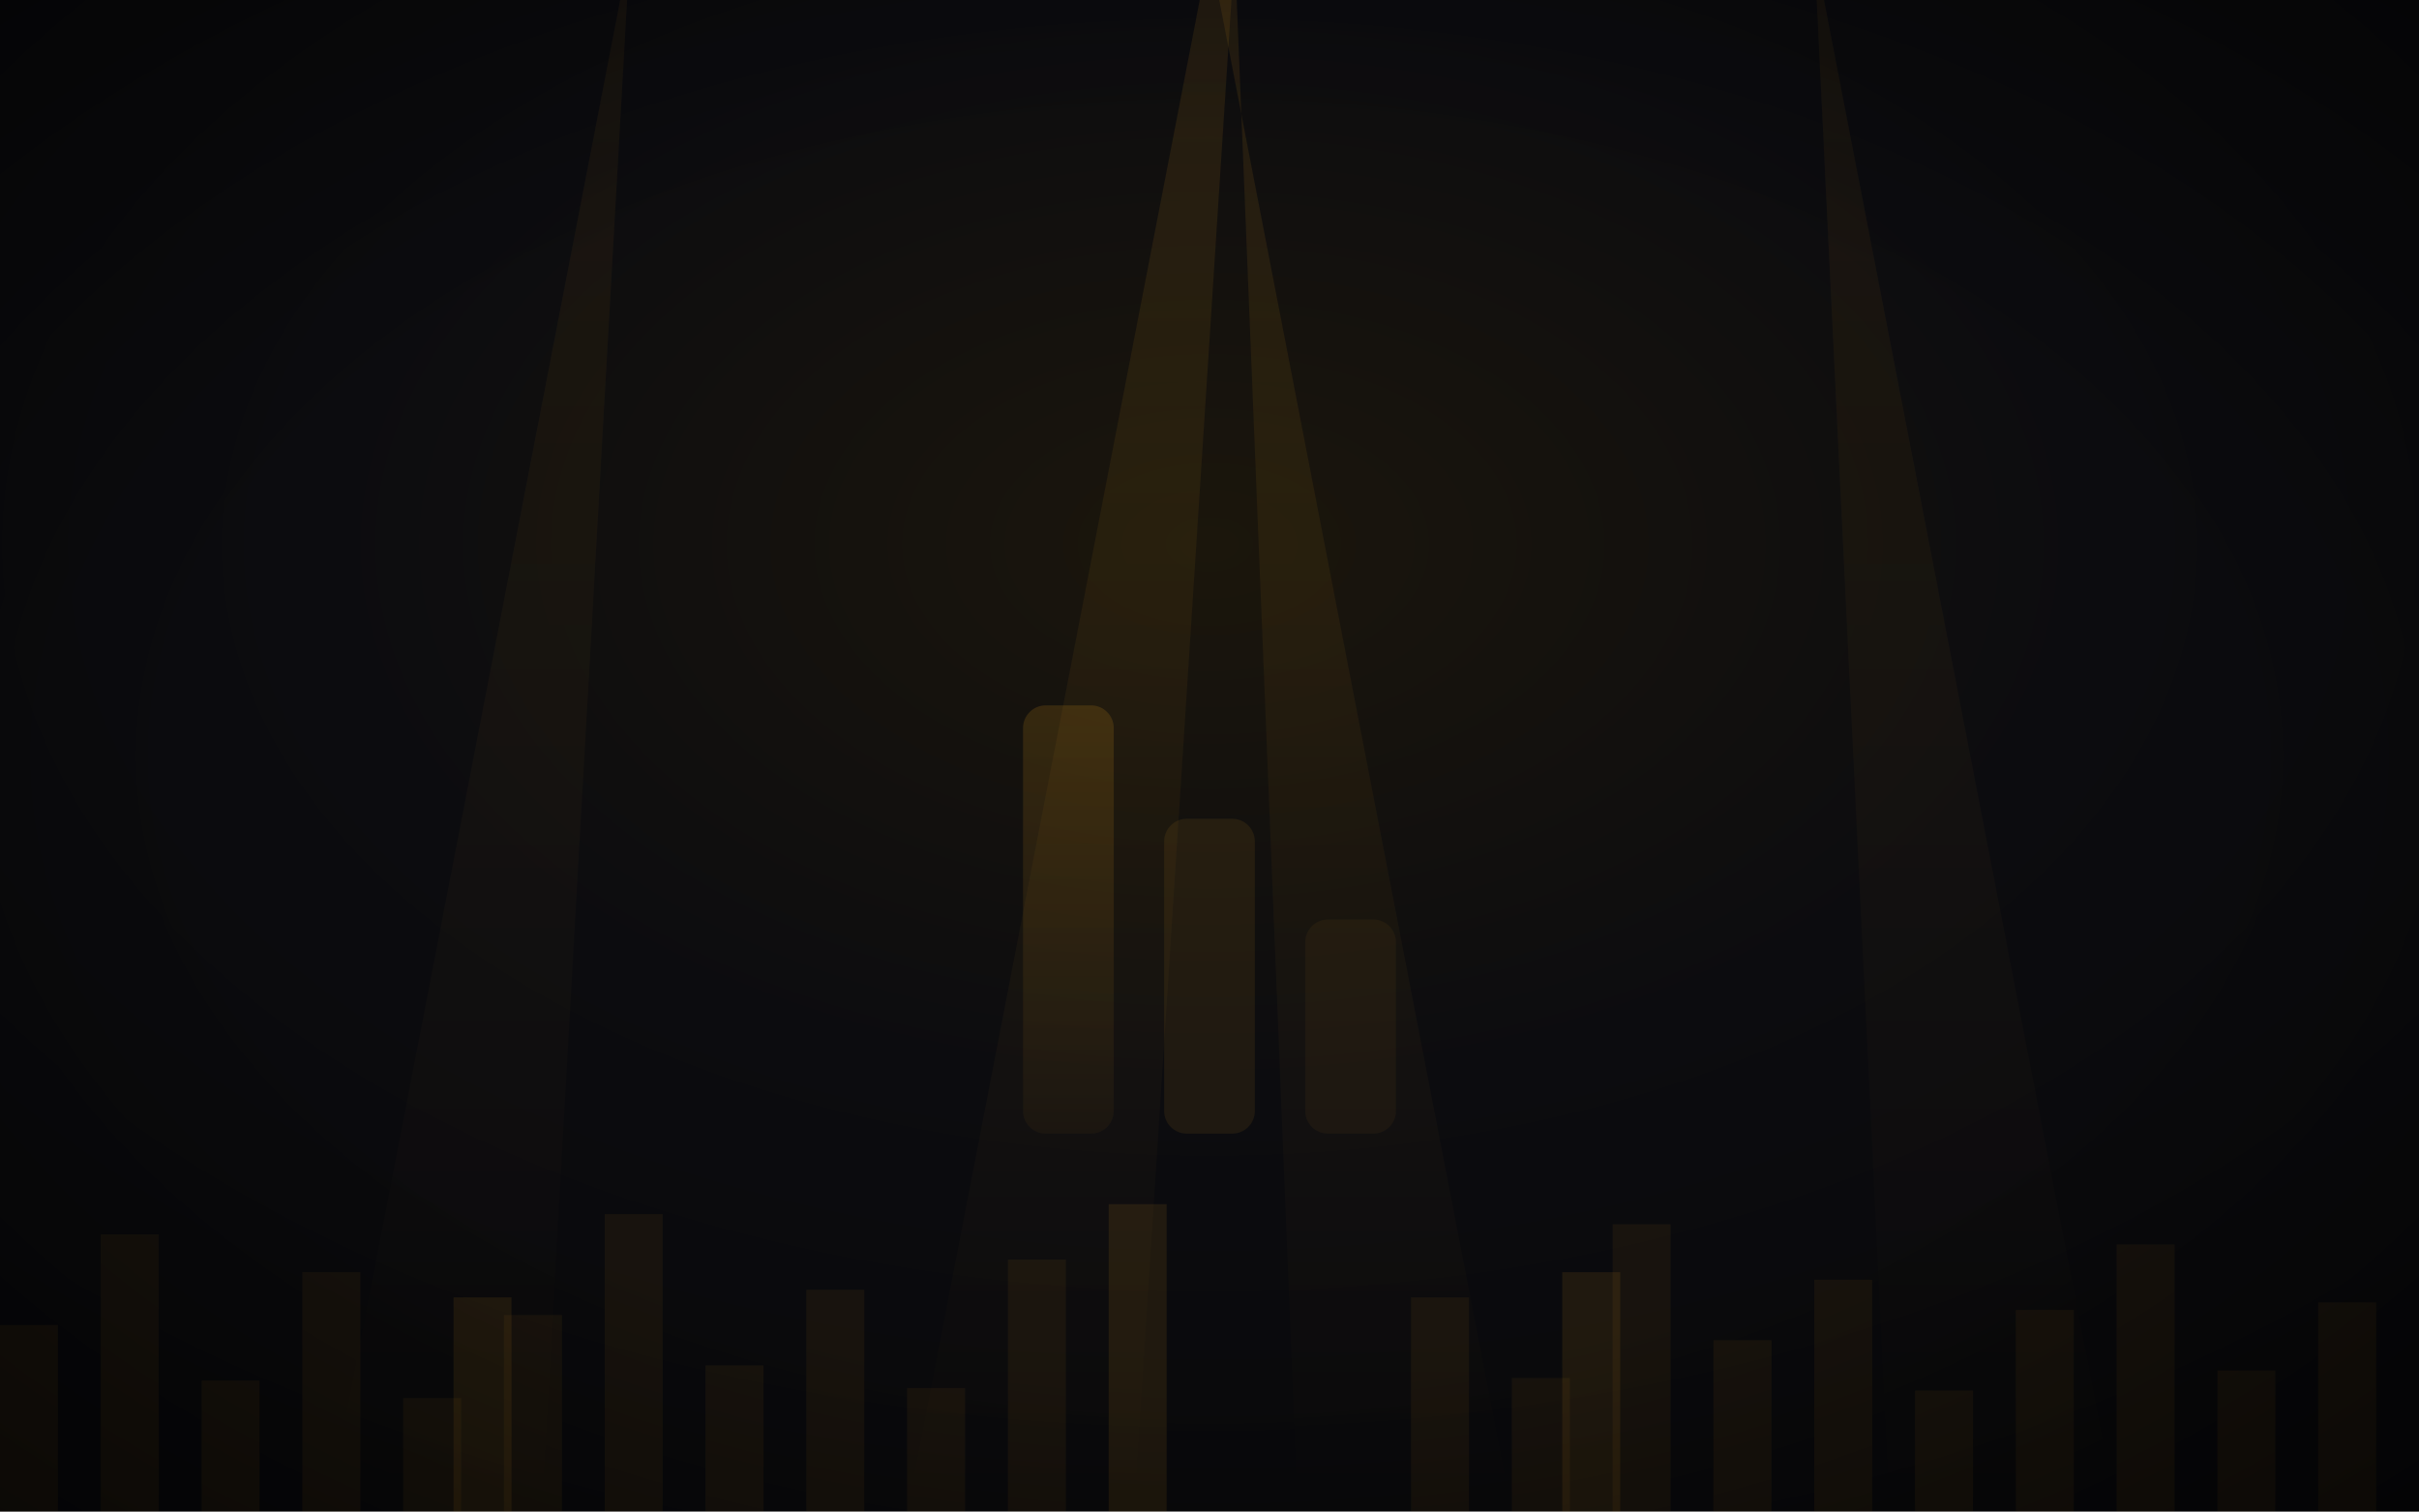
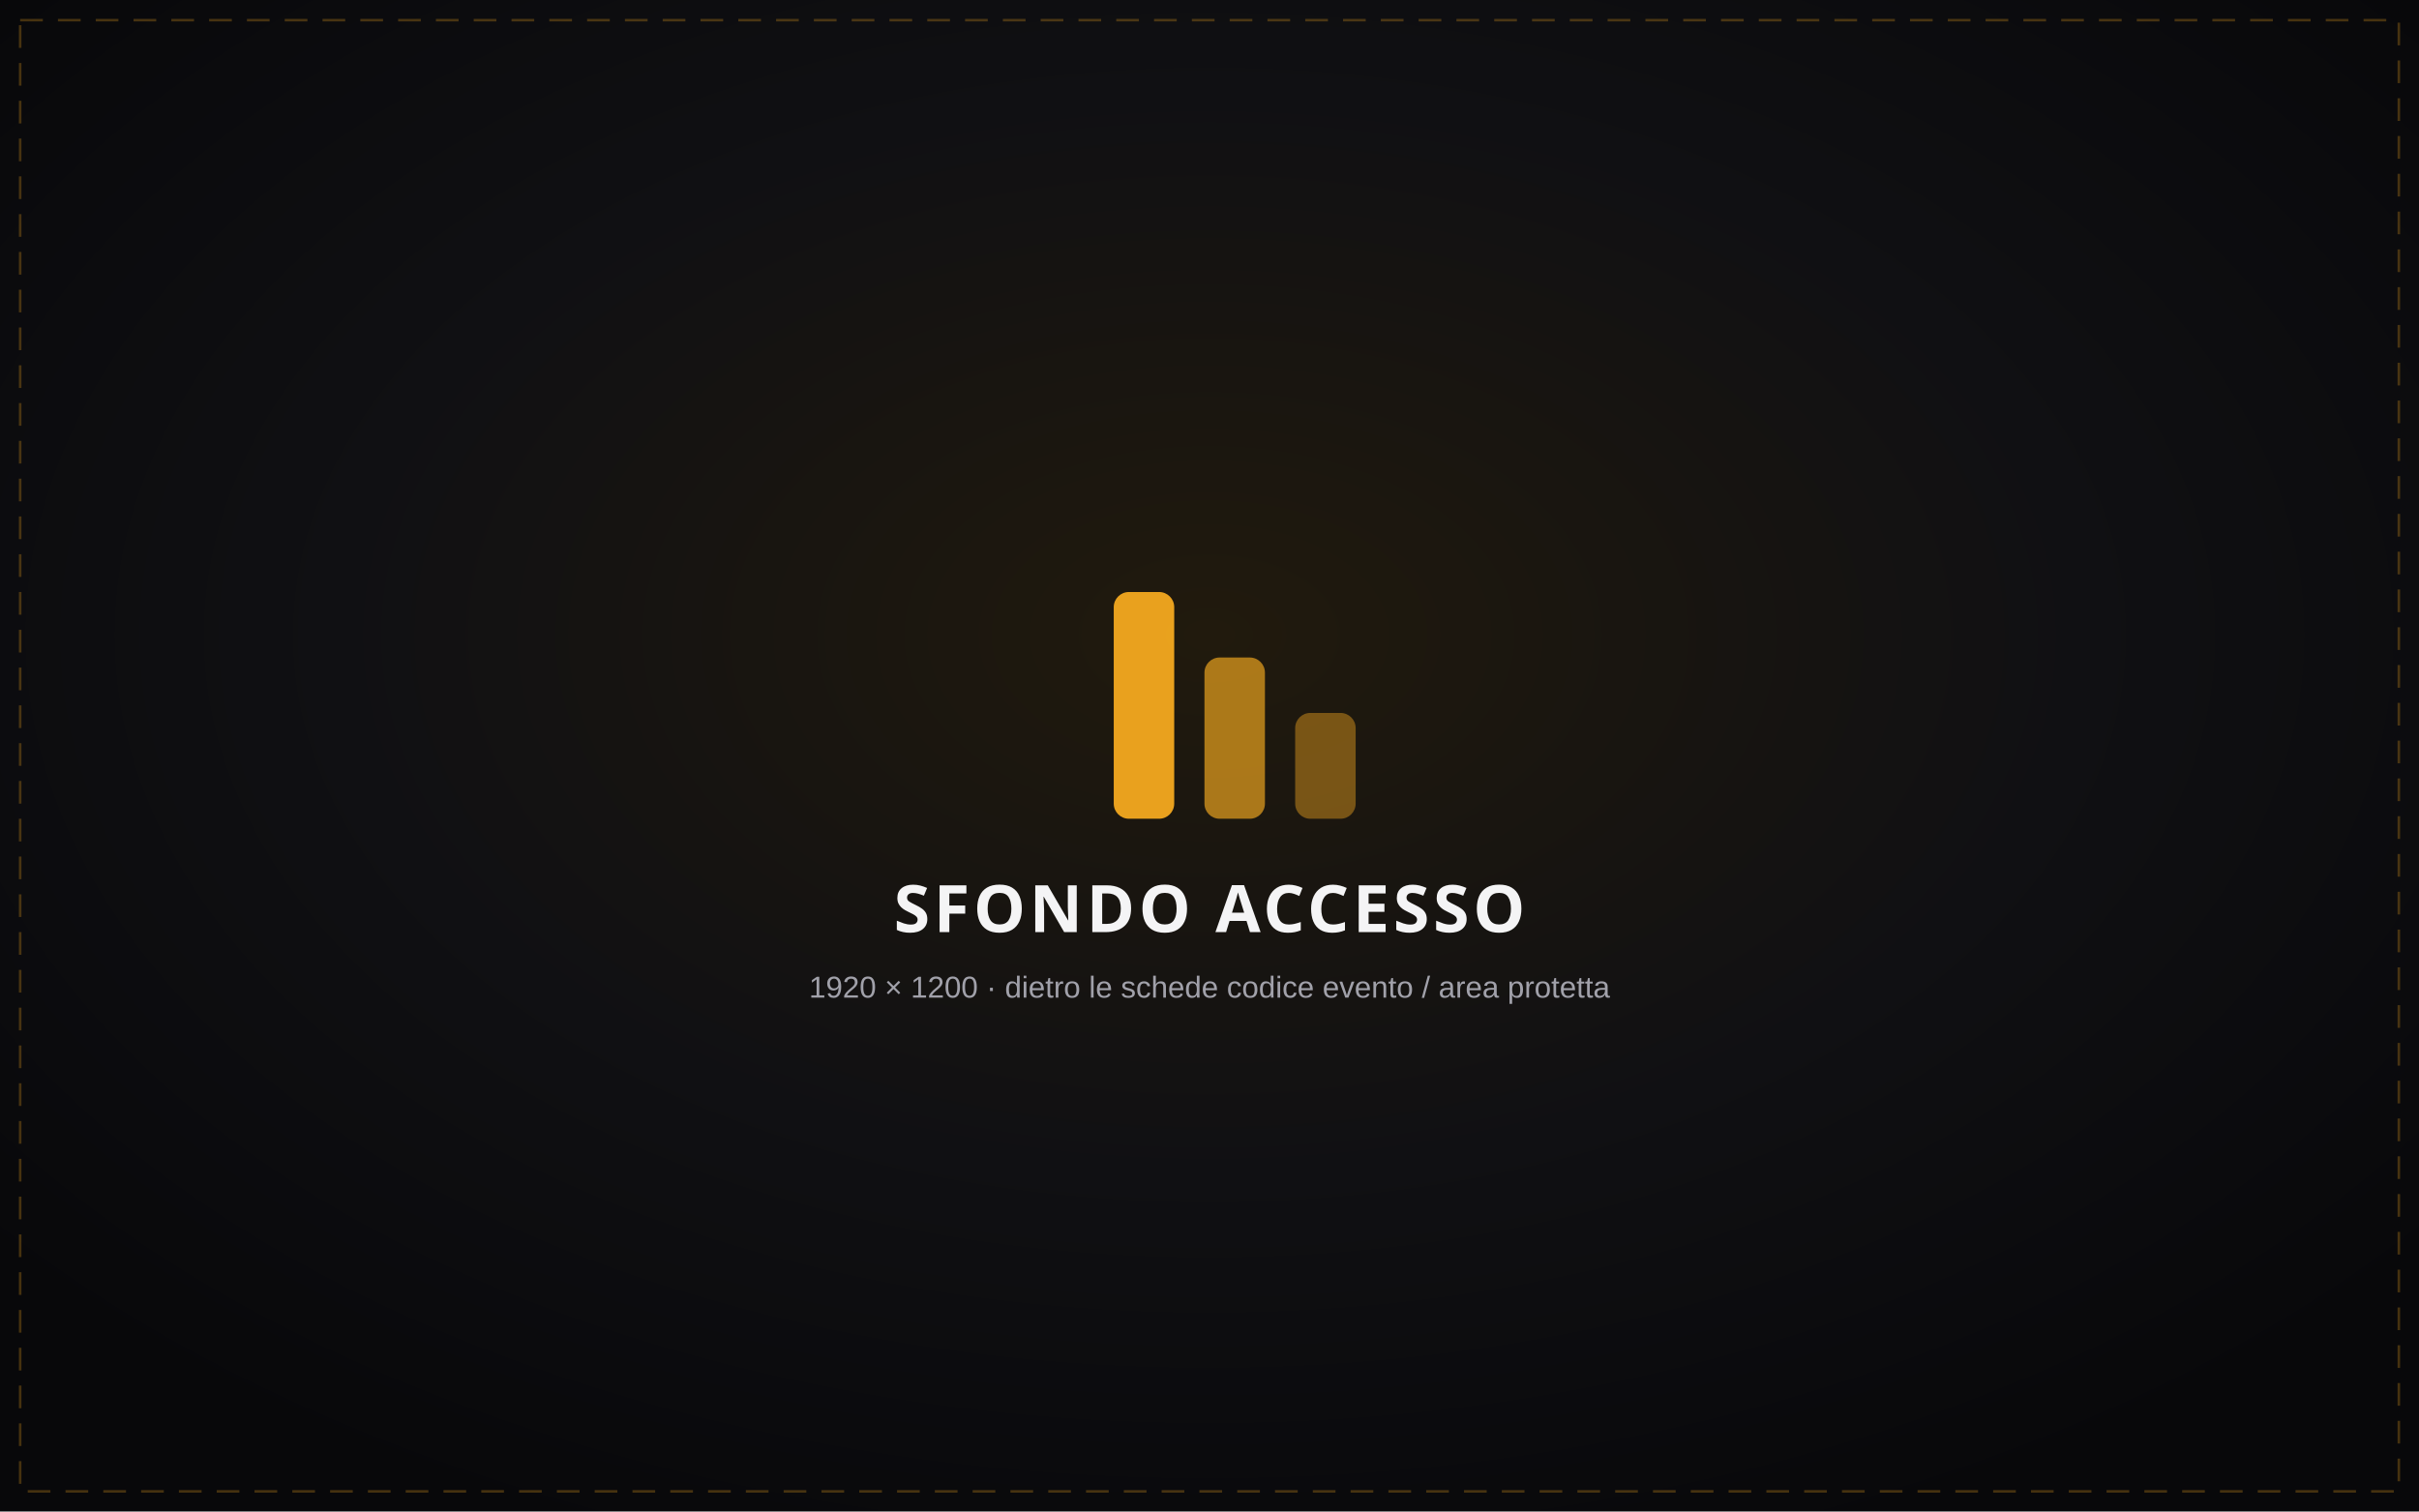
- <svg xmlns="http://www.w3.org/2000/svg" width="1920" height="1200" viewBox="0 0 1920 1200" role="img" aria-label="">
+ <svg xmlns="http://www.w3.org/2000/svg" width="1920" height="1200" viewBox="0 0 1920 1200" role="img" aria-label="Sfondo pagina di accesso — segnaposto">
  <defs>
-     <radialGradient id="pool" cx="0.5" cy="0.36" r="0.72">
-       <stop offset="0" stop-color="#1b160c" />
-       <stop offset="0.5" stop-color="#0c0c0f" />
+     <radialGradient id="glow" cx="0.5" cy="0.42" r="0.65">
+       <stop offset="0" stop-color="#211a0d" />
+       <stop offset="0.55" stop-color="#101013" />
      <stop offset="1" stop-color="#08080a" />
    </radialGradient>
-     <linearGradient id="beam" x1="0" y1="0" x2="0" y2="1">
-       <stop offset="0" stop-color="#ffb020" stop-opacity="0.10" />
-       <stop offset="1" stop-color="#ffb020" stop-opacity="0" />
-     </linearGradient>
-     <linearGradient id="hero" x1="0" y1="0" x2="0" y2="1">
-       <stop offset="0" stop-color="#ffb020" stop-opacity="0.14" />
-       <stop offset="1" stop-color="#ffb020" stop-opacity="0.04" />
-     </linearGradient>
-     <radialGradient id="vig" cx="0.5" cy="0.5" r="0.75">
-       <stop offset="0.55" stop-color="#000000" stop-opacity="0" />
-       <stop offset="1" stop-color="#000000" stop-opacity="0.55" />
-     </radialGradient>
  </defs>
-   <rect width="1920" height="1200" fill="url(#pool)" />
-   <g>
-     <polygon points="960,-40 720,1200 900,1200 980,-40" fill="url(#beam)" />
-     <polygon points="960,-40 1200,1200 1030,1200 980,-40" fill="url(#beam)" />
-     <polygon points="500,-40 260,1200 430,1200" fill="url(#beam)" opacity="0.6" />
-     <polygon points="1440,-40 1680,1200 1500,1200" fill="url(#beam)" opacity="0.6" />
+   <rect width="1920" height="1200" fill="url(#glow)" />
+   <rect x="16" y="16" width="1888" height="1168" fill="none" stroke="#ffb020" stroke-opacity="0.25" stroke-width="2" stroke-dasharray="18 12" />
+   <g transform="translate(884,470)" fill="#ffb020" opacity="0.9">
+     <rect x="0" y="0" width="48" height="180" rx="12" />
+     <rect x="72" y="52" width="48" height="128" rx="12" opacity="0.7" />
+     <rect x="144" y="96" width="48" height="84" rx="12" opacity="0.45" />
  </g>
-   <g>
-     <rect x="812" y="560" width="72" height="340" rx="18" fill="url(#hero)" />
-     <rect x="924" y="650" width="72" height="250" rx="18" fill="#ffb020" opacity="0.08" />
-     <rect x="1036" y="730" width="72" height="170" rx="18" fill="#ffb020" opacity="0.05" />
-   </g>
-   <g fill="#ffb020" opacity="0.06">
-     <rect x="0" y="1052" width="46" height="148" />
-     <rect x="80" y="980" width="46" height="220" />
-     <rect x="160" y="1096" width="46" height="104" />
-     <rect x="240" y="1010" width="46" height="190" />
-     <rect x="320" y="1110" width="46" height="90" />
-     <rect x="400" y="1044" width="46" height="156" />
-     <rect x="480" y="964" width="46" height="236" />
-     <rect x="560" y="1084" width="46" height="116" />
-     <rect x="640" y="1024" width="46" height="176" />
-     <rect x="720" y="1102" width="46" height="98" />
-     <rect x="800" y="1000" width="46" height="200" />
-     <rect x="1120" y="1030" width="46" height="170" />
-     <rect x="1200" y="1094" width="46" height="106" />
-     <rect x="1280" y="972" width="46" height="228" />
-     <rect x="1360" y="1064" width="46" height="136" />
-     <rect x="1440" y="1016" width="46" height="184" />
-     <rect x="1520" y="1104" width="46" height="96" />
-     <rect x="1600" y="1040" width="46" height="160" />
-     <rect x="1680" y="988" width="46" height="212" />
-     <rect x="1760" y="1088" width="46" height="112" />
-     <rect x="1840" y="1034" width="46" height="166" />
-   </g>
-   <g fill="#ffb020" opacity="0.09">
-     <rect x="360" y="1030" width="46" height="170" />
-     <rect x="880" y="956" width="46" height="244" />
-     <rect x="1240" y="1010" width="46" height="190" />
-   </g>
-   <rect width="1920" height="1200" fill="url(#vig)" />
+   <text x="960" y="740" text-anchor="middle" font-family="'Space Grotesk','Segoe UI',sans-serif" font-size="52" font-weight="700" fill="#f4f4f5" letter-spacing="3">SFONDO ACCESSO</text>
+   <text x="960" y="792" text-anchor="middle" font-family="'Segoe UI',Arial,sans-serif" font-size="24" fill="#a1a1aa">1920 × 1200 · dietro le schede codice evento / area protetta</text>
</svg>
